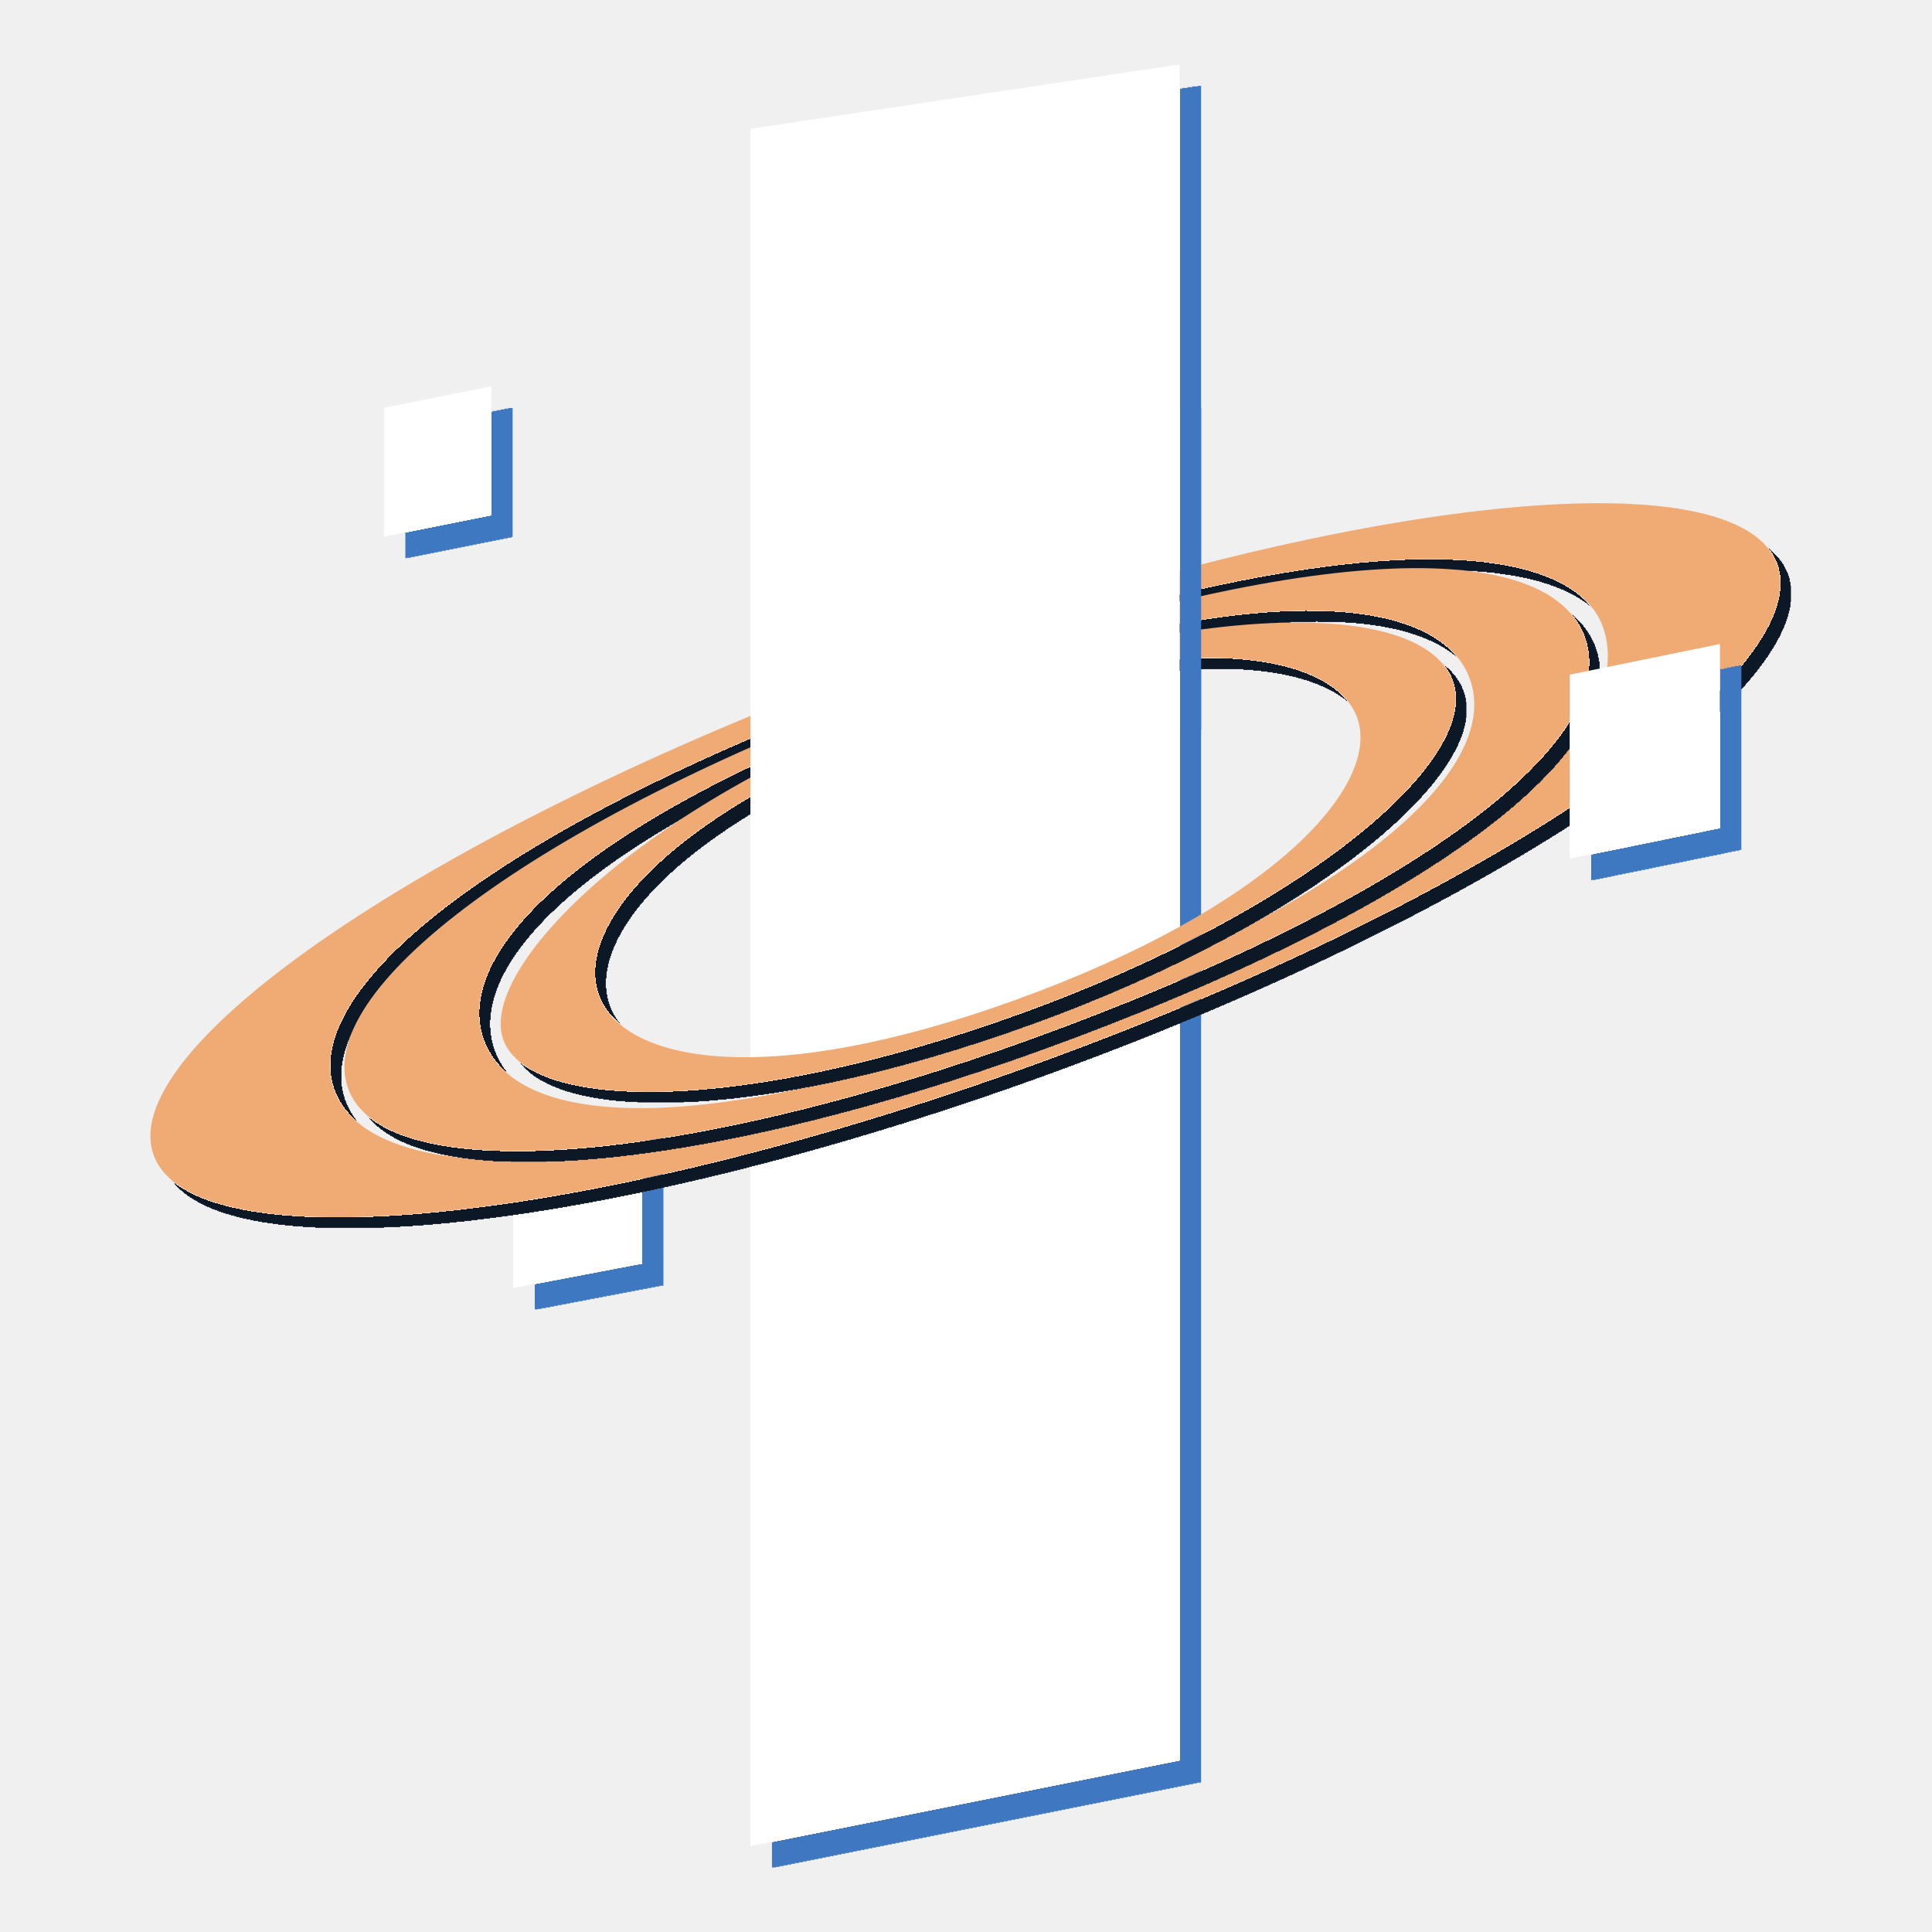
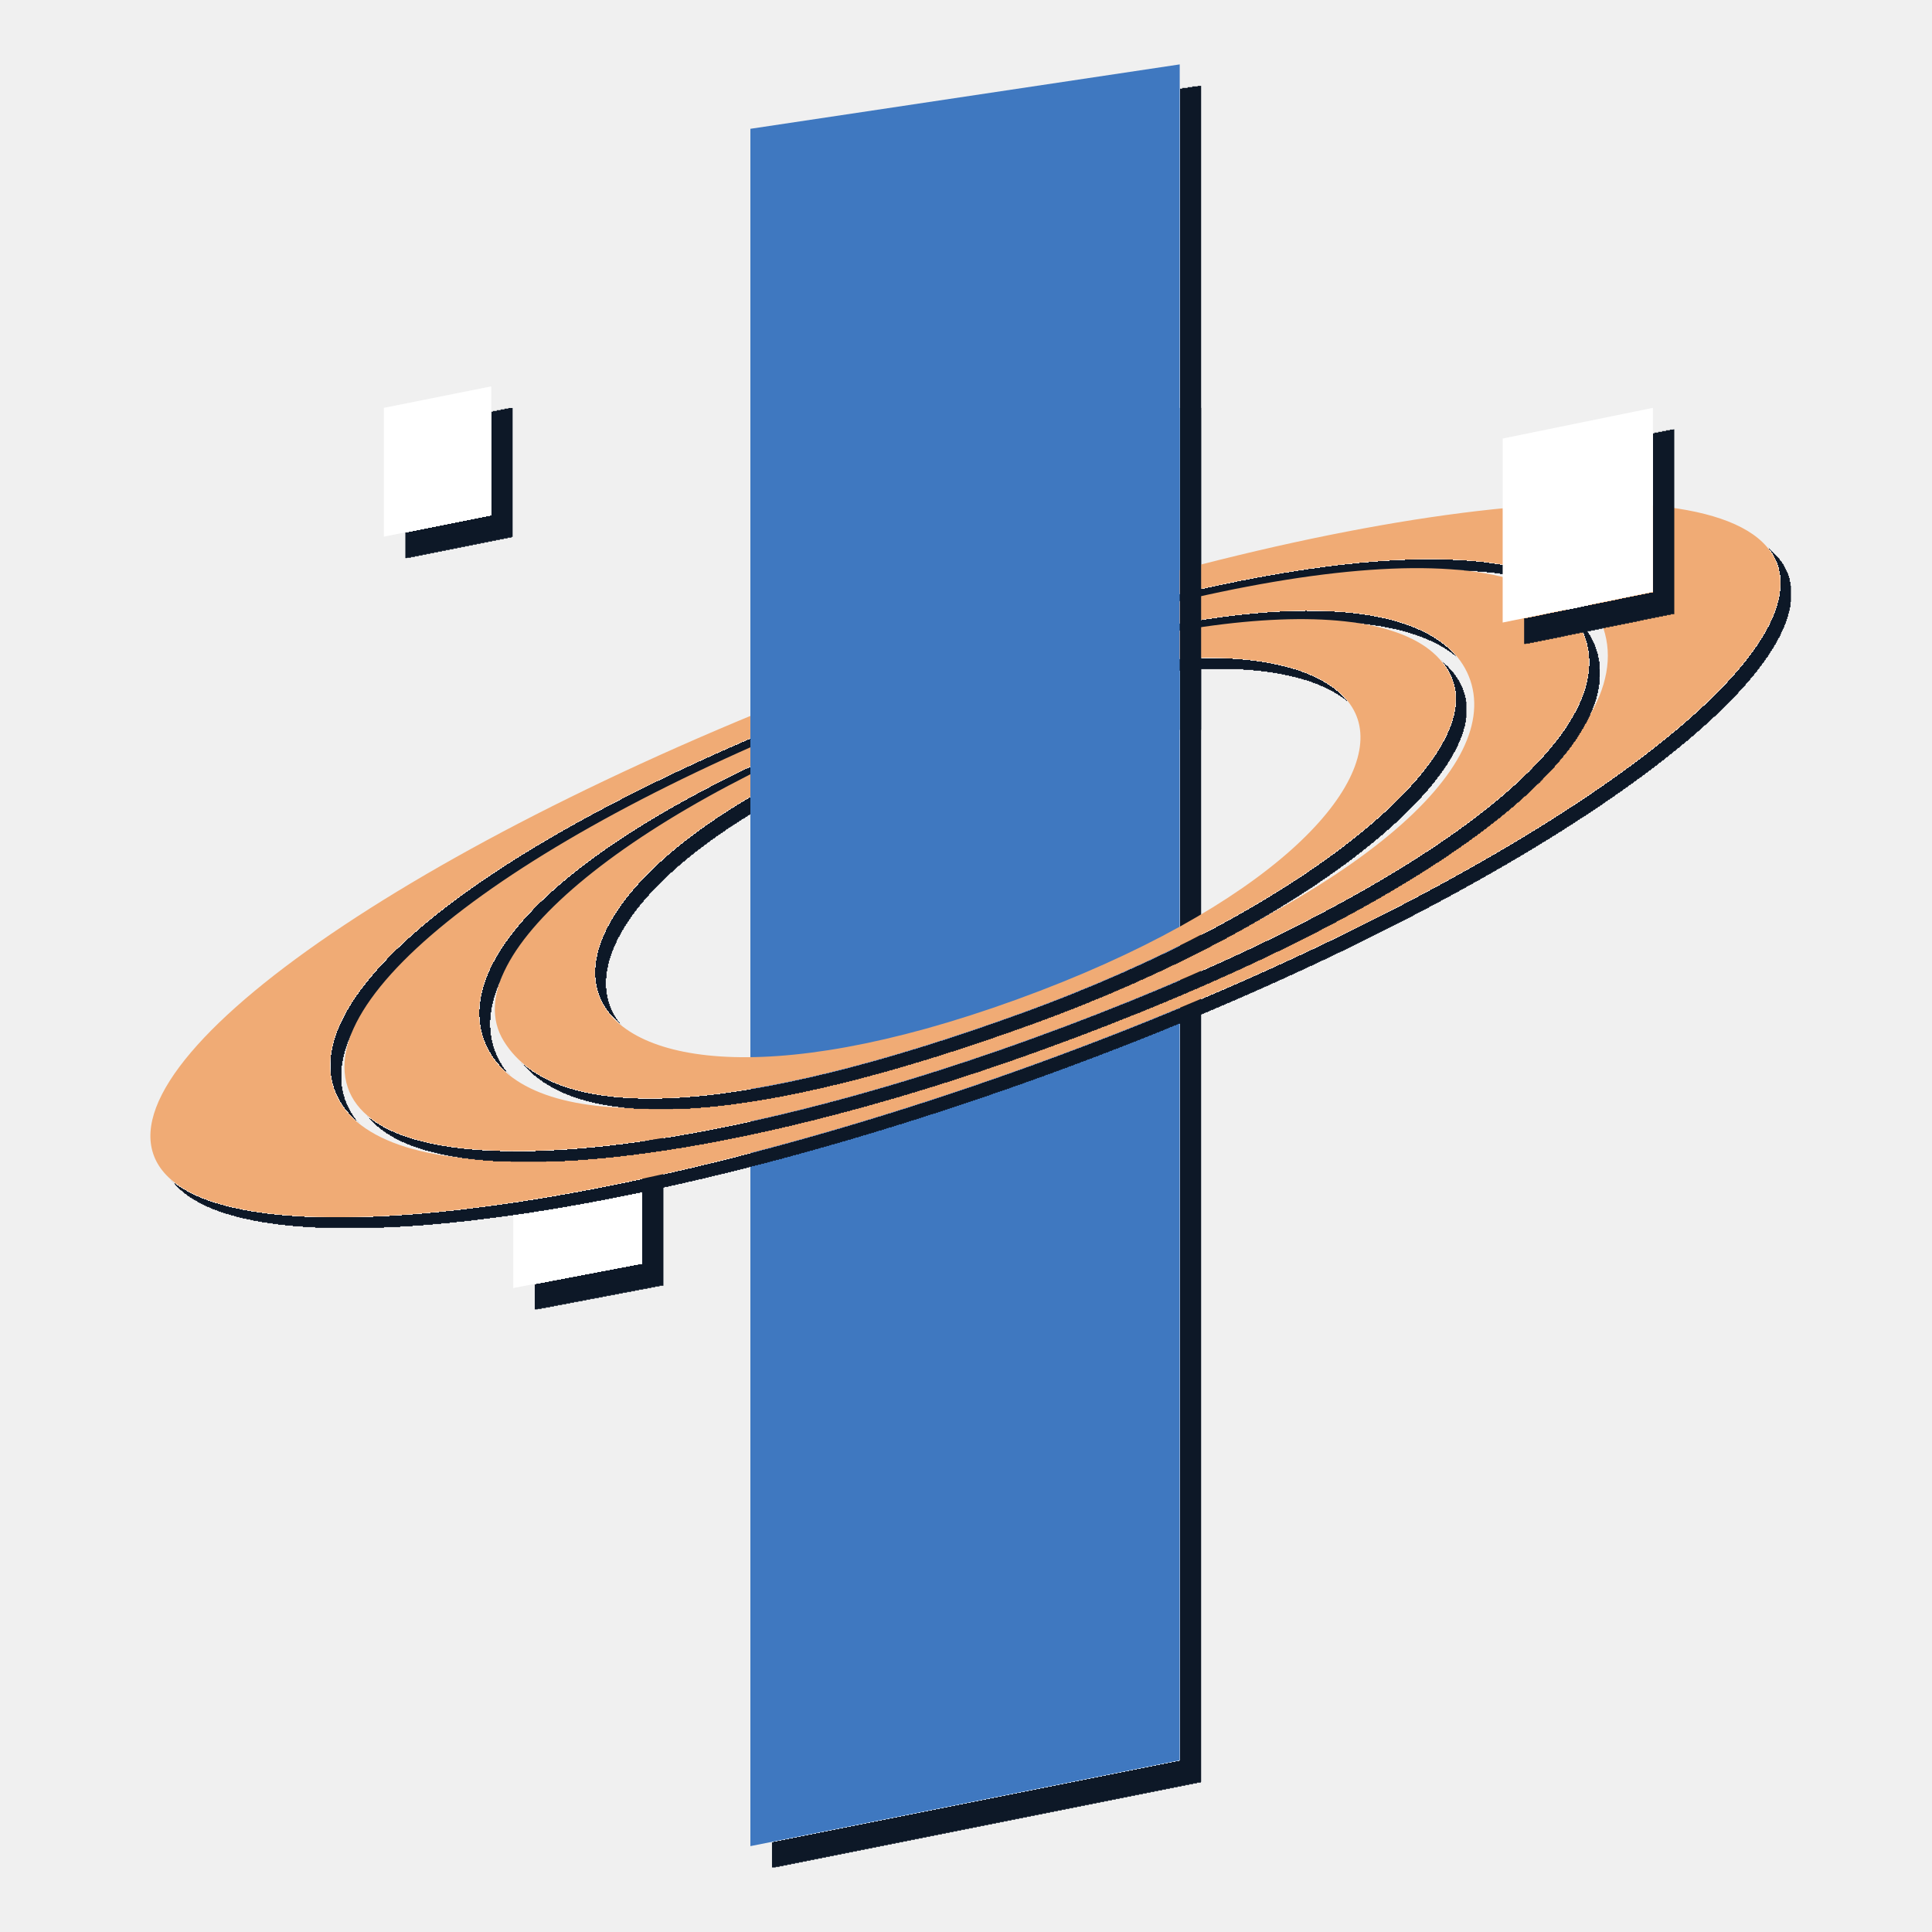
<svg xmlns="http://www.w3.org/2000/svg" width="90" height="90" viewBox="0 0 90 90" fill="none">
-   <g clip-path="url(#clip0_14_391)">
-     <rect width="90" height="90" />
-     <g filter="url(#filter0_d_14_391)">
-       <path d="M23.909 53.143L29.909 52V58.857L23.909 60V53.143Z" fill="white" />
-     </g>
-     <g filter="url(#filter1_d_14_391)">
-       <path d="M34.956 86V6L54.956 3V82L34.956 86Z" fill="white" />
-     </g>
-     <g filter="url(#filter2_d_14_391)">
-       <path fill-rule="evenodd" clip-rule="evenodd" d="M47.874 48.704C66.801 41.846 76.467 34.561 74.692 29.269C73.122 24.588 61.052 24.706 42.126 31.564C23.199 38.423 13.975 46.022 15.545 50.704C17.115 55.385 28.948 55.563 47.874 48.704ZM48.17 49.585C69.063 42.014 84.532 31.499 82.799 26.331C81.065 21.164 62.723 23.112 41.83 30.684C20.937 38.255 5.405 48.583 7.138 53.75C8.872 58.918 27.277 57.157 48.17 49.585Z" fill="#F0AB75" />
-     </g>
-     <g filter="url(#filter3_d_14_391)">
-       <path fill-rule="evenodd" clip-rule="evenodd" d="M47.831 47.588C62.994 42.093 69.911 35.92 68.496 31.701C67.081 27.482 57.922 26.972 42.759 32.467C27.595 37.962 21.089 44.149 22.504 48.368C23.919 52.587 32.667 53.083 47.831 47.588ZM48.092 48.369C64.831 42.303 75.542 34.822 73.845 29.762C72.104 24.573 59.266 25.71 42.527 31.776C25.788 37.842 14.589 45.855 16.199 50.653C17.759 55.306 31.353 54.435 48.092 48.369Z" fill="#F0AB75" />
-     </g>
-     <g filter="url(#filter4_d_14_391)">
-       <path fill-rule="evenodd" clip-rule="evenodd" d="M47.344 46.567C59.194 42.273 64.282 36.665 63.245 33.501C62.207 30.336 54.881 29.119 43.031 33.413C31.18 37.708 26.821 43.099 27.858 46.264C28.896 49.428 35.493 50.861 47.344 46.567ZM47.552 47.202C60.634 42.462 68.905 35.482 67.695 31.793C66.419 27.901 55.88 27.963 42.798 32.704C29.717 37.445 22.16 45.263 23.469 48.5C24.777 51.737 34.471 51.943 47.552 47.202Z" fill="#F0AB75" />
-     </g>
-     <g filter="url(#filter5_d_14_391)">
-       <path d="M34.956 34V19L54.956 19V34H34.956Z" fill="white" />
-     </g>
-     <path d="M34.956 39V19L45 19V39H34.956Z" fill="white" />
-     <g filter="url(#filter6_d_14_391)">
-       <path d="M17.883 19L22.883 18V24L17.883 25V19Z" fill="white" />
-     </g>
-     <g filter="url(#filter7_d_14_391)">
-       <path d="M73.122 31.429L80.122 30V38.571L73.122 40V31.429Z" fill="white" />
-     </g>
+   <rect width="90" height="90" />
+   <g filter="url(#filter0_d_21_572)">
+     <path d="M23.909 53.143L29.909 52V58.857L23.909 60V53.143Z" fill="white" />
+   </g>
+   <g filter="url(#filter1_d_21_572)">
+     <path d="M34.956 86V6L54.956 3V82L34.956 86Z" fill="#3F78C0" />
+   </g>
+   <g filter="url(#filter2_d_21_572)">
+     <path fill-rule="evenodd" clip-rule="evenodd" d="M47.874 48.704C66.801 41.846 76.467 34.561 74.692 29.269C73.122 24.588 61.052 24.706 42.126 31.564C23.199 38.423 13.975 46.022 15.545 50.704C17.115 55.385 28.948 55.563 47.874 48.704ZM48.17 49.585C69.063 42.014 84.532 31.499 82.799 26.331C81.065 21.164 62.723 23.112 41.83 30.684C20.937 38.255 5.405 48.583 7.138 53.75C8.872 58.918 27.277 57.157 48.17 49.585Z" fill="#F0AB75" />
+   </g>
+   <g filter="url(#filter3_d_21_572)">
+     <path fill-rule="evenodd" clip-rule="evenodd" d="M47.831 47.588C62.994 42.093 69.911 35.92 68.496 31.701C67.081 27.482 57.922 26.972 42.759 32.467C27.595 37.962 21.089 44.149 22.504 48.368C23.919 52.587 32.667 53.083 47.831 47.588ZM48.092 48.369C64.831 42.303 75.542 34.822 73.845 29.762C72.104 24.573 59.266 25.71 42.527 31.776C25.788 37.842 14.589 45.855 16.199 50.653C17.759 55.306 31.353 54.435 48.092 48.369Z" fill="#F0AB75" />
+   </g>
+   <g filter="url(#filter4_d_21_572)">
+     <path fill-rule="evenodd" clip-rule="evenodd" d="M47.344 46.567C59.194 42.273 64.282 36.665 63.245 33.501C62.207 30.337 54.881 29.119 43.031 33.413C31.18 37.708 26.821 43.099 27.858 46.264C28.896 49.428 35.494 50.861 47.344 46.567ZM47.552 47.202C60.634 42.462 68.905 35.482 67.696 31.793C66.288 27.5 55.88 27.963 42.798 32.704C29.717 37.445 21 44.5 23.469 48.5C25.938 52.5 34.471 51.943 47.552 47.202Z" fill="#F0AB75" />
+   </g>
+   <g filter="url(#filter5_d_21_572)">
+     <path d="M34.956 34V19L54.956 19V34H34.956Z" fill="#3F78C0" />
+   </g>
+   <path d="M34.956 39V19L45 19V39H34.956Z" fill="#3F78C0" />
+   <g filter="url(#filter6_d_21_572)">
+     <path d="M17.883 19L22.883 18V24L17.883 25V19Z" fill="white" />
+   </g>
+   <g filter="url(#filter7_d_21_572)">
+     <path d="M70 20.429L77 19V27.571L70 29V20.429Z" fill="white" />
  </g>
  <defs>
-     <filter id="filter0_d_14_391" x="23.909" y="52" width="7" height="9" filterUnits="userSpaceOnUse" color-interpolation-filters="sRGB">
+     <filter id="filter0_d_21_572" x="23.909" y="52" width="7" height="9" filterUnits="userSpaceOnUse" color-interpolation-filters="sRGB">
      <feFlood flood-opacity="0" result="BackgroundImageFix" />
      <feColorMatrix in="SourceAlpha" type="matrix" values="0 0 0 0 0 0 0 0 0 0 0 0 0 0 0 0 0 0 127 0" result="hardAlpha" />
      <feOffset dx="1" dy="1" />
      <feComposite in2="hardAlpha" operator="out" />
-       <feColorMatrix type="matrix" values="0 0 0 0 0.245 0 0 0 0 0.471 0 0 0 0 0.755 0 0 0 1 0" />
-       <feBlend mode="normal" in2="BackgroundImageFix" result="effect1_dropShadow_14_391" />
-       <feBlend mode="normal" in="SourceGraphic" in2="effect1_dropShadow_14_391" result="shape" />
+       <feColorMatrix type="matrix" values="0 0 0 0 0.051 0 0 0 0 0.094 0 0 0 0 0.153 0 0 0 1 0" />
+       <feBlend mode="normal" in2="BackgroundImageFix" result="effect1_dropShadow_21_572" />
+       <feBlend mode="normal" in="SourceGraphic" in2="effect1_dropShadow_21_572" result="shape" />
    </filter>
-     <filter id="filter1_d_14_391" x="34.956" y="3" width="21" height="84" filterUnits="userSpaceOnUse" color-interpolation-filters="sRGB">
+     <filter id="filter1_d_21_572" x="34.956" y="3" width="21" height="84" filterUnits="userSpaceOnUse" color-interpolation-filters="sRGB">
      <feFlood flood-opacity="0" result="BackgroundImageFix" />
      <feColorMatrix in="SourceAlpha" type="matrix" values="0 0 0 0 0 0 0 0 0 0 0 0 0 0 0 0 0 0 127 0" result="hardAlpha" />
      <feOffset dx="1" dy="1" />
      <feComposite in2="hardAlpha" operator="out" />
-       <feColorMatrix type="matrix" values="0 0 0 0 0.247 0 0 0 0 0.471 0 0 0 0 0.753 0 0 0 1 0" />
-       <feBlend mode="normal" in2="BackgroundImageFix" result="effect1_dropShadow_14_391" />
-       <feBlend mode="normal" in="SourceGraphic" in2="effect1_dropShadow_14_391" result="shape" />
+       <feColorMatrix type="matrix" values="0 0 0 0 0.051 0 0 0 0 0.094 0 0 0 0 0.153 0 0 0 1 0" />
+       <feBlend mode="normal" in2="BackgroundImageFix" result="effect1_dropShadow_21_572" />
+       <feBlend mode="normal" in="SourceGraphic" in2="effect1_dropShadow_21_572" result="shape" />
    </filter>
-     <filter id="filter2_d_14_391" x="7.006" y="23.441" width="76.425" height="33.761" filterUnits="userSpaceOnUse" color-interpolation-filters="sRGB">
+     <filter id="filter2_d_21_572" x="7.006" y="23.441" width="76.425" height="33.761" filterUnits="userSpaceOnUse" color-interpolation-filters="sRGB">
      <feFlood flood-opacity="0" result="BackgroundImageFix" />
      <feColorMatrix in="SourceAlpha" type="matrix" values="0 0 0 0 0 0 0 0 0 0 0 0 0 0 0 0 0 0 127 0" result="hardAlpha" />
      <feOffset dx="0.5" dy="0.5" />
      <feComposite in2="hardAlpha" operator="out" />
      <feColorMatrix type="matrix" values="0 0 0 0 0.051 0 0 0 0 0.094 0 0 0 0 0.153 0 0 0 1 0" />
-       <feBlend mode="normal" in2="BackgroundImageFix" result="effect1_dropShadow_14_391" />
-       <feBlend mode="normal" in="SourceGraphic" in2="effect1_dropShadow_14_391" result="shape" />
+       <feBlend mode="normal" in2="BackgroundImageFix" result="effect1_dropShadow_21_572" />
+       <feBlend mode="normal" in="SourceGraphic" in2="effect1_dropShadow_21_572" result="shape" />
    </filter>
-     <filter id="filter3_d_14_391" x="16.045" y="26.466" width="58.476" height="27.651" filterUnits="userSpaceOnUse" color-interpolation-filters="sRGB">
+     <filter id="filter3_d_21_572" x="16.045" y="26.466" width="58.476" height="27.651" filterUnits="userSpaceOnUse" color-interpolation-filters="sRGB">
      <feFlood flood-opacity="0" result="BackgroundImageFix" />
      <feColorMatrix in="SourceAlpha" type="matrix" values="0 0 0 0 0 0 0 0 0 0 0 0 0 0 0 0 0 0 127 0" result="hardAlpha" />
      <feOffset dx="0.5" dy="0.5" />
      <feComposite in2="hardAlpha" operator="out" />
      <feColorMatrix type="matrix" values="0 0 0 0 0.051 0 0 0 0 0.094 0 0 0 0 0.153 0 0 0 1 0" />
-       <feBlend mode="normal" in2="BackgroundImageFix" result="effect1_dropShadow_14_391" />
-       <feBlend mode="normal" in="SourceGraphic" in2="effect1_dropShadow_14_391" result="shape" />
+       <feBlend mode="normal" in2="BackgroundImageFix" result="effect1_dropShadow_21_572" />
+       <feBlend mode="normal" in="SourceGraphic" in2="effect1_dropShadow_21_572" result="shape" />
    </filter>
-     <filter id="filter4_d_14_391" x="23.322" y="29.001" width="44.99" height="22.356" filterUnits="userSpaceOnUse" color-interpolation-filters="sRGB">
+     <filter id="filter4_d_21_572" x="23.05" y="28.841" width="45.262" height="22.825" filterUnits="userSpaceOnUse" color-interpolation-filters="sRGB">
      <feFlood flood-opacity="0" result="BackgroundImageFix" />
      <feColorMatrix in="SourceAlpha" type="matrix" values="0 0 0 0 0 0 0 0 0 0 0 0 0 0 0 0 0 0 127 0" result="hardAlpha" />
      <feOffset dx="0.5" dy="0.5" />
      <feComposite in2="hardAlpha" operator="out" />
      <feColorMatrix type="matrix" values="0 0 0 0 0.051 0 0 0 0 0.094 0 0 0 0 0.153 0 0 0 1 0" />
-       <feBlend mode="normal" in2="BackgroundImageFix" result="effect1_dropShadow_14_391" />
-       <feBlend mode="normal" in="SourceGraphic" in2="effect1_dropShadow_14_391" result="shape" />
+       <feBlend mode="normal" in2="BackgroundImageFix" result="effect1_dropShadow_21_572" />
+       <feBlend mode="normal" in="SourceGraphic" in2="effect1_dropShadow_21_572" result="shape" />
    </filter>
-     <filter id="filter5_d_14_391" x="34.956" y="19" width="21" height="15" filterUnits="userSpaceOnUse" color-interpolation-filters="sRGB">
+     <filter id="filter5_d_21_572" x="34.956" y="19" width="21" height="15" filterUnits="userSpaceOnUse" color-interpolation-filters="sRGB">
      <feFlood flood-opacity="0" result="BackgroundImageFix" />
      <feColorMatrix in="SourceAlpha" type="matrix" values="0 0 0 0 0 0 0 0 0 0 0 0 0 0 0 0 0 0 127 0" result="hardAlpha" />
      <feOffset dx="1" />
      <feComposite in2="hardAlpha" operator="out" />
-       <feColorMatrix type="matrix" values="0 0 0 0 0.247 0 0 0 0 0.471 0 0 0 0 0.753 0 0 0 1 0" />
-       <feBlend mode="normal" in2="BackgroundImageFix" result="effect1_dropShadow_14_391" />
-       <feBlend mode="normal" in="SourceGraphic" in2="effect1_dropShadow_14_391" result="shape" />
+       <feColorMatrix type="matrix" values="0 0 0 0 0.051 0 0 0 0 0.094 0 0 0 0 0.153 0 0 0 1 0" />
+       <feBlend mode="normal" in2="BackgroundImageFix" result="effect1_dropShadow_21_572" />
+       <feBlend mode="normal" in="SourceGraphic" in2="effect1_dropShadow_21_572" result="shape" />
    </filter>
-     <filter id="filter6_d_14_391" x="17.883" y="18" width="6" height="8" filterUnits="userSpaceOnUse" color-interpolation-filters="sRGB">
+     <filter id="filter6_d_21_572" x="17.883" y="18" width="6" height="8" filterUnits="userSpaceOnUse" color-interpolation-filters="sRGB">
      <feFlood flood-opacity="0" result="BackgroundImageFix" />
      <feColorMatrix in="SourceAlpha" type="matrix" values="0 0 0 0 0 0 0 0 0 0 0 0 0 0 0 0 0 0 127 0" result="hardAlpha" />
      <feOffset dx="1" dy="1" />
      <feComposite in2="hardAlpha" operator="out" />
-       <feColorMatrix type="matrix" values="0 0 0 0 0.245 0 0 0 0 0.471 0 0 0 0 0.755 0 0 0 1 0" />
-       <feBlend mode="normal" in2="BackgroundImageFix" result="effect1_dropShadow_14_391" />
-       <feBlend mode="normal" in="SourceGraphic" in2="effect1_dropShadow_14_391" result="shape" />
+       <feColorMatrix type="matrix" values="0 0 0 0 0.051 0 0 0 0 0.094 0 0 0 0 0.153 0 0 0 1 0" />
+       <feBlend mode="normal" in2="BackgroundImageFix" result="effect1_dropShadow_21_572" />
+       <feBlend mode="normal" in="SourceGraphic" in2="effect1_dropShadow_21_572" result="shape" />
    </filter>
-     <filter id="filter7_d_14_391" x="73.122" y="30" width="8" height="11" filterUnits="userSpaceOnUse" color-interpolation-filters="sRGB">
+     <filter id="filter7_d_21_572" x="70" y="19" width="8" height="11" filterUnits="userSpaceOnUse" color-interpolation-filters="sRGB">
      <feFlood flood-opacity="0" result="BackgroundImageFix" />
      <feColorMatrix in="SourceAlpha" type="matrix" values="0 0 0 0 0 0 0 0 0 0 0 0 0 0 0 0 0 0 127 0" result="hardAlpha" />
      <feOffset dx="1" dy="1" />
      <feComposite in2="hardAlpha" operator="out" />
-       <feColorMatrix type="matrix" values="0 0 0 0 0.245 0 0 0 0 0.471 0 0 0 0 0.755 0 0 0 1 0" />
-       <feBlend mode="normal" in2="BackgroundImageFix" result="effect1_dropShadow_14_391" />
-       <feBlend mode="normal" in="SourceGraphic" in2="effect1_dropShadow_14_391" result="shape" />
+       <feColorMatrix type="matrix" values="0 0 0 0 0.051 0 0 0 0 0.094 0 0 0 0 0.153 0 0 0 1 0" />
+       <feBlend mode="normal" in2="BackgroundImageFix" result="effect1_dropShadow_21_572" />
+       <feBlend mode="normal" in="SourceGraphic" in2="effect1_dropShadow_21_572" result="shape" />
    </filter>
-     <clipPath id="clip0_14_391">
-       <rect width="90" height="90" fill="white" />
-     </clipPath>
  </defs>
</svg>
